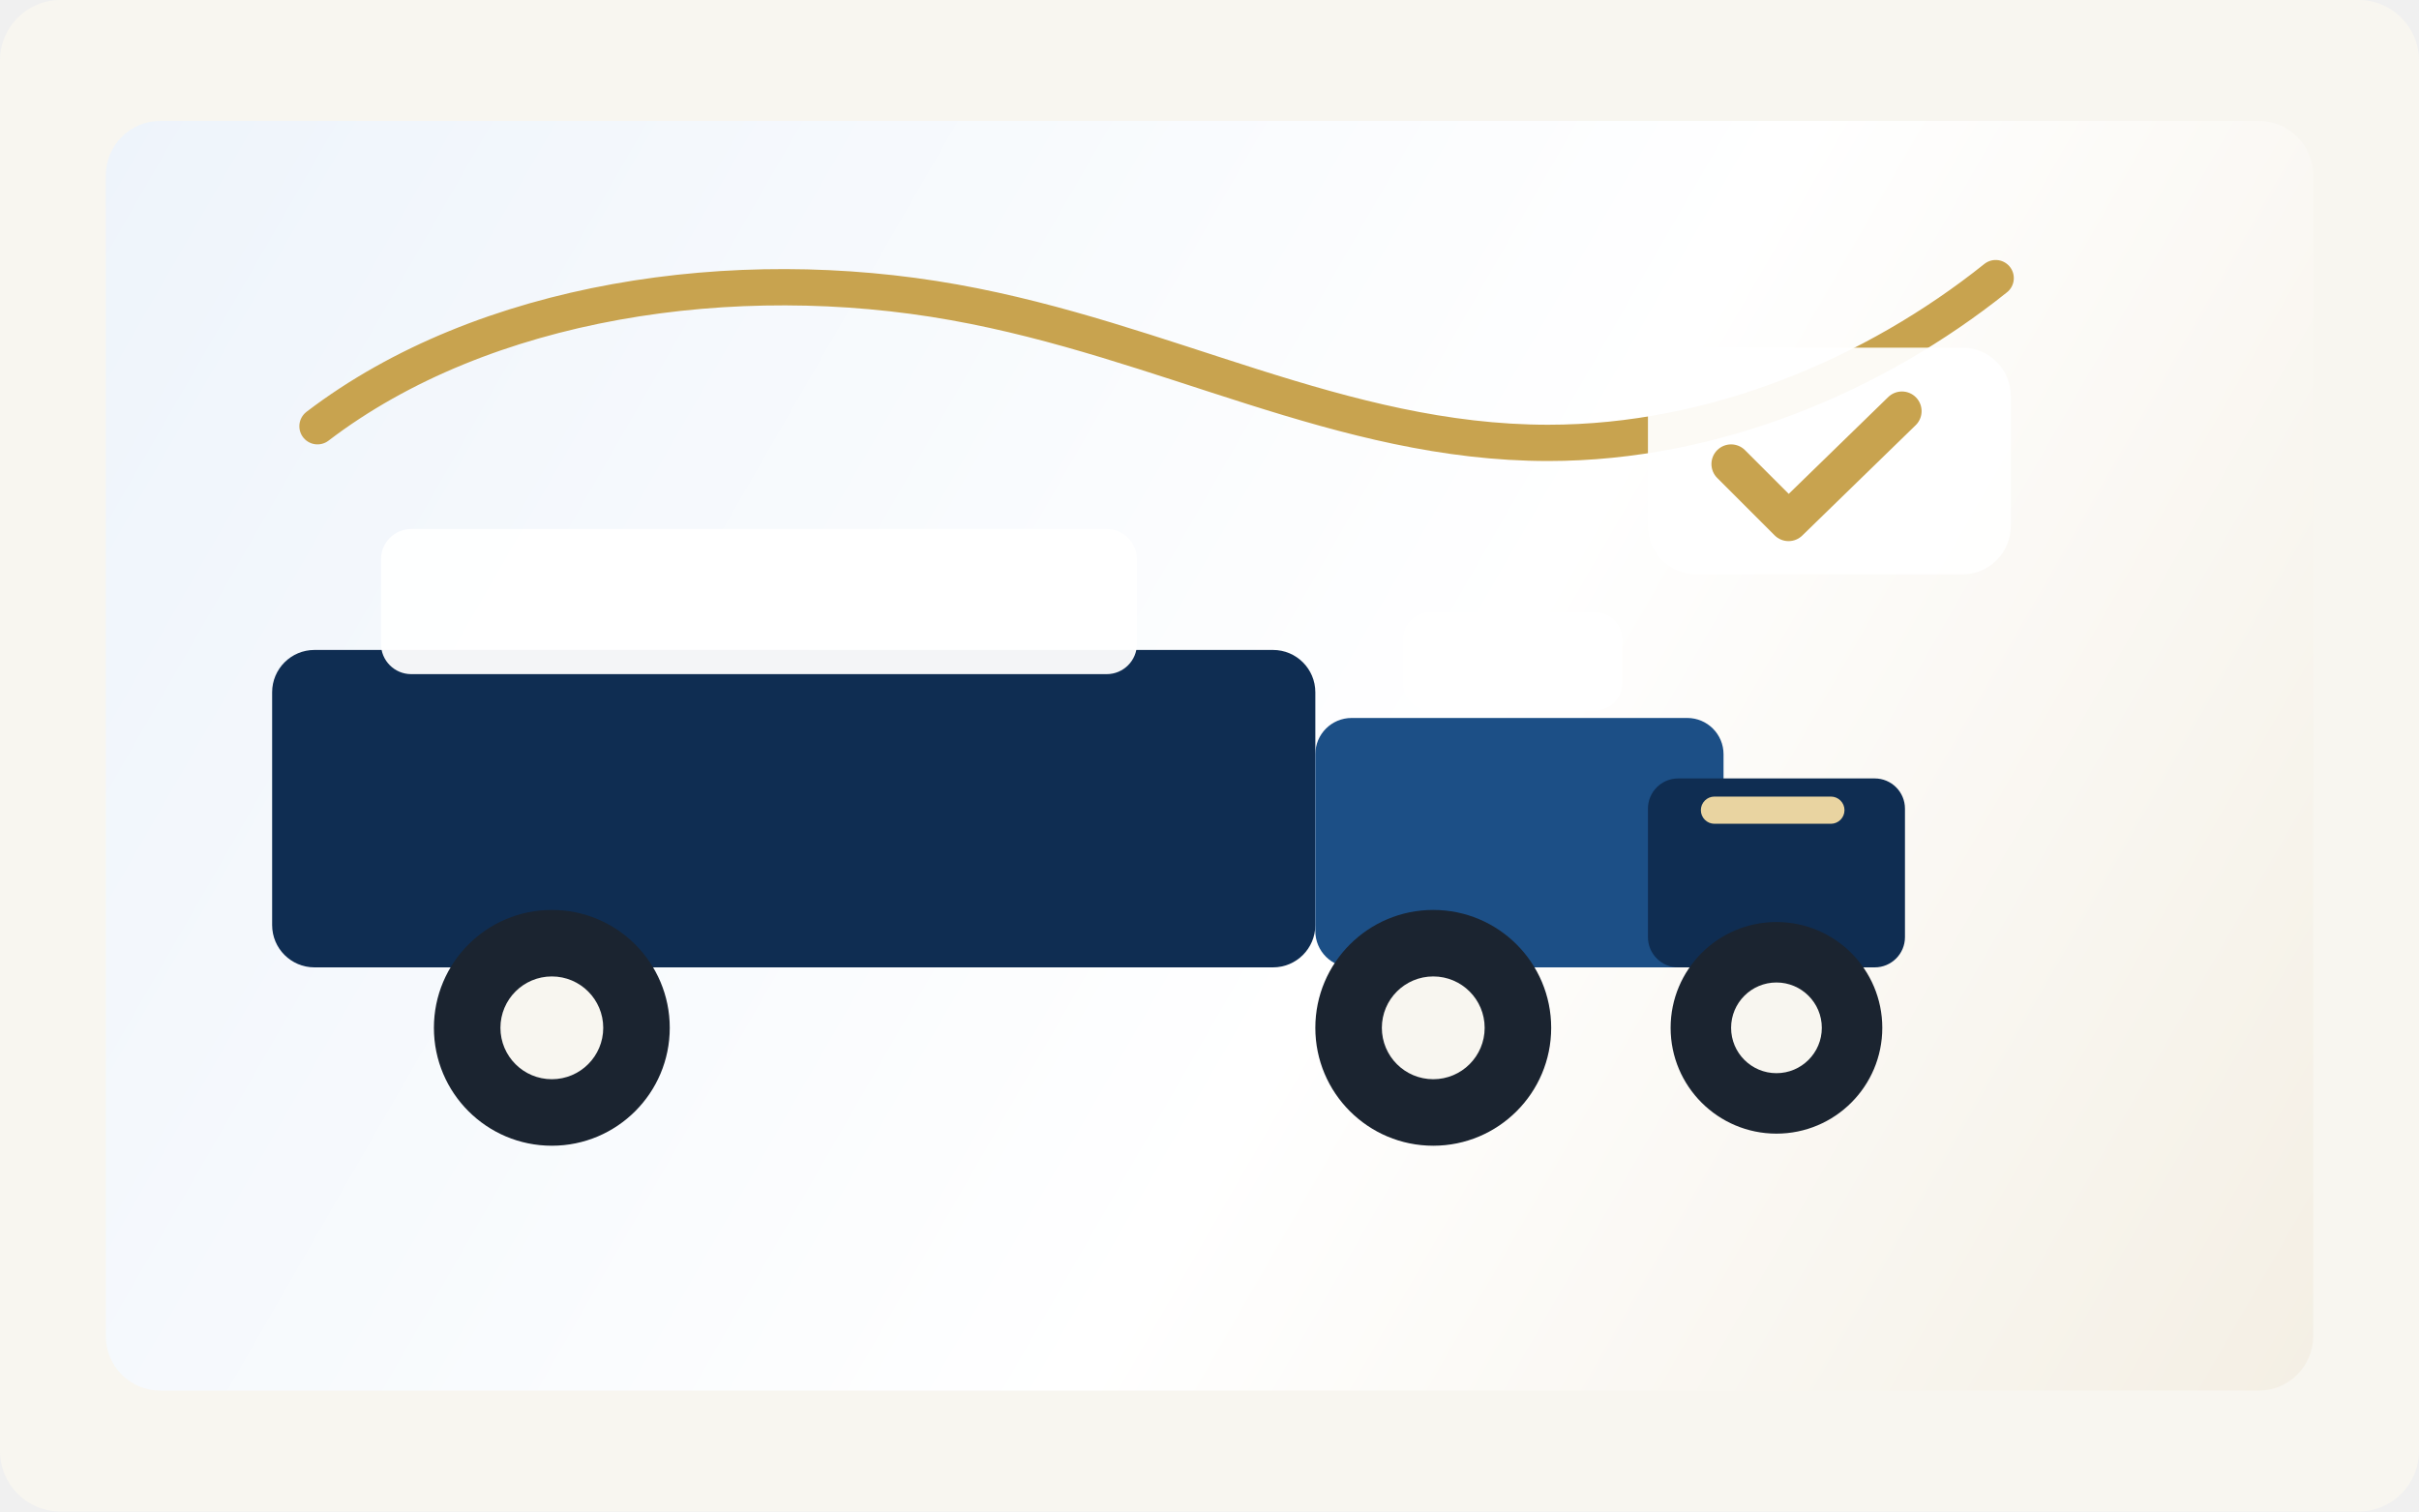
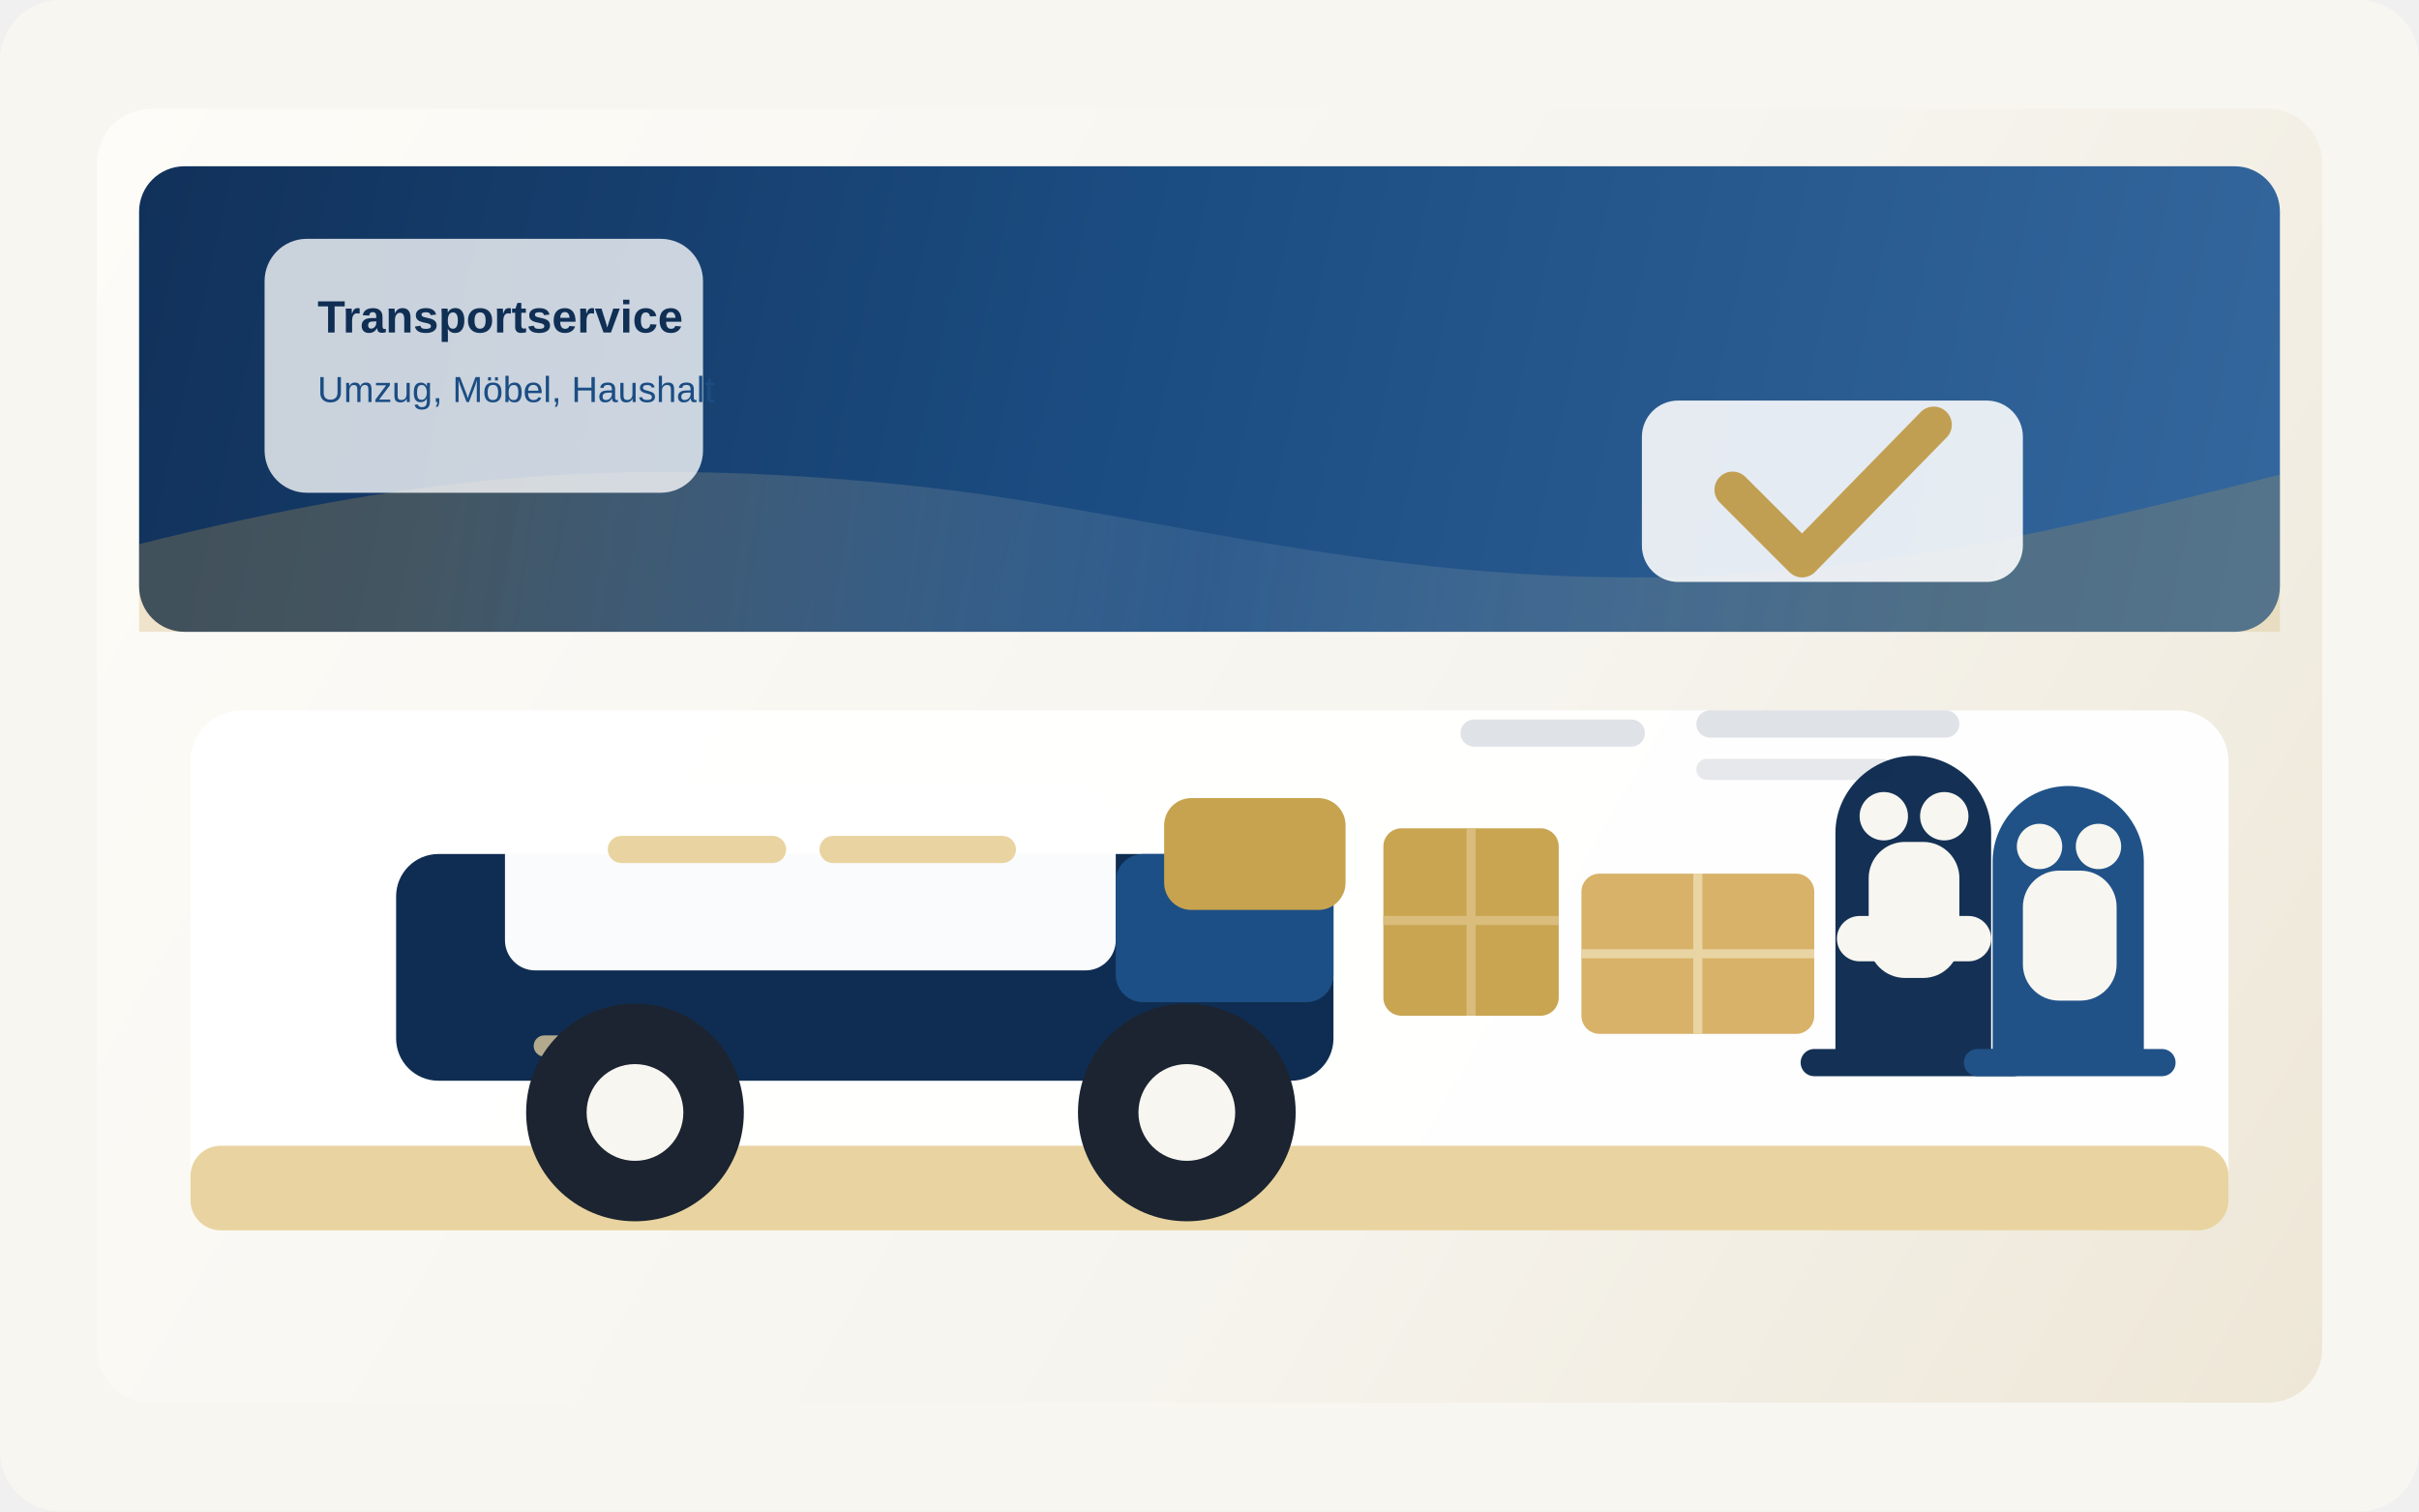
<svg xmlns="http://www.w3.org/2000/svg" width="1600" height="1000" viewBox="0 0 1600 1000" fill="none">
  <rect width="1600" height="1000" rx="40" fill="#F8F6F0" />
-   <rect x="70" y="80" width="1460" height="840" rx="36" fill="url(#bg)" />
-   <rect x="180" y="430" width="690" height="210" rx="28" fill="#0F2D52" />
-   <rect x="870" y="475" width="270" height="165" rx="24" fill="#1C4F86" />
-   <rect x="1090" y="515" width="170" height="125" rx="20" fill="#0F2D52" />
-   <rect x="252" y="350" width="500" height="96" rx="20" fill="#FFFFFF" fill-opacity="0.95" />
-   <rect x="928" y="405" width="145" height="65" rx="18" fill="#FFFFFF" fill-opacity="0.95" />
-   <circle cx="365" cy="680" r="78" fill="#1B2430" />
-   <circle cx="365" cy="680" r="34" fill="#F8F6F0" />
-   <circle cx="948" cy="680" r="78" fill="#1B2430" />
-   <circle cx="948" cy="680" r="34" fill="#F8F6F0" />
-   <circle cx="1175" cy="680" r="70" fill="#1B2430" />
-   <circle cx="1175" cy="680" r="30" fill="#F8F6F0" />
-   <path d="M210 282C320 198 486 174 631 200C771 225 887 293 1024 293C1134 293 1240 248 1320 184" stroke="#C8A34F" stroke-width="24" stroke-linecap="round" />
-   <rect x="1090" y="230" width="240" height="150" rx="32" fill="#FFFFFF" fill-opacity="0.94" />
-   <path d="M1145 307L1183 345L1258 272" stroke="#C8A34F" stroke-width="26" stroke-linecap="round" stroke-linejoin="round" />
-   <rect x="1125" y="527" width="95" height="18" rx="9" fill="#E9D4A1" />
+   <rect x="64" y="72" width="1472" height="856" rx="36" fill="url(#panel)" />
+   <rect x="92" y="110" width="1416" height="308" rx="30" fill="url(#sky)" />
+   <path d="M92 360C268 316 403 301 600 321C748 336 893 383 1088 382C1238 381 1362 351 1508 314V418H92V360Z" fill="url(#cityGlow)" />
+   <rect x="126" y="470" width="1348" height="344" rx="34" fill="#FFFFFF" fill-opacity="0.96" />
+   <rect x="126" y="758" width="1348" height="56" rx="20" fill="#E9D4A1" />
+   <g opacity="0.95">
+     <rect x="1086" y="265" width="252" height="120" rx="24" fill="#FFFFFF" fill-opacity="0.92" />
+     <path d="M1146 324L1192 370L1279 281" stroke="#C8A34F" stroke-width="24" stroke-linecap="round" stroke-linejoin="round" />
+   </g>
+   <g opacity="0.9">
+     <rect x="175" y="158" width="290" height="168" rx="28" fill="#FFFFFF" fill-opacity="0.86" />
+     <text x="210" y="220" fill="#0F2D52" font-family="Arial, sans-serif" font-size="30" font-weight="700">Transportservice</text>
+     <text x="210" y="266" fill="#1C4F86" font-family="Arial, sans-serif" font-size="24">Umzug, Möbel, Haushalt</text>
+   </g>
+   <g>
+     <rect x="262" y="565" width="620" height="150" rx="28" fill="#0F2D52" />
+     <rect x="334" y="520" width="404" height="122" rx="20" fill="#FFFFFF" fill-opacity="0.98" />
+     <rect x="738" y="565" width="144" height="98" rx="18" fill="#1C4F86" />
+     <rect x="770" y="528" width="120" height="74" rx="18" fill="#C8A34F" />
+     <rect x="402" y="553" width="118" height="18" rx="9" fill="#E9D4A1" />
+     <rect x="542" y="553" width="130" height="18" rx="9" fill="#E9D4A1" />
+     <rect x="353" y="685" width="58" height="14" rx="7" fill="#E9D4A1" fill-opacity="0.75" />
+     <rect x="733" y="685" width="78" height="14" rx="7" fill="#E9D4A1" fill-opacity="0.75" />
+     <circle cx="420" cy="736" r="72" fill="#1B2430" />
+     <circle cx="420" cy="736" r="32" fill="#F8F6F0" />
+     <circle cx="785" cy="736" r="72" fill="#1B2430" />
+     <circle cx="785" cy="736" r="32" fill="#F8F6F0" />
+   </g>
+   <g opacity="0.98">
+     <rect x="915" y="548" width="116" height="124" rx="12" fill="#C8A34F" />
+     <path d="M973 548V672" stroke="#D9BC79" stroke-width="6" />
+     <path d="M915 609H1031" stroke="#D9BC79" stroke-width="6" />
+     <rect x="1046" y="578" width="154" height="106" rx="12" fill="#D7B066" />
+     <path d="M1123 578V684" stroke="#E9D4A1" stroke-width="6" />
+     <path d="M1046 631H1200" stroke="#E9D4A1" stroke-width="6" />
+     <path d="M1266 500C1294 500 1317 523 1317 551V703H1214V551C1214 523 1238 500 1266 500Z" fill="#0F2D52" />
+     <circle cx="1246" cy="540" r="16" fill="#F8F6F0" />
+     <circle cx="1286" cy="540" r="16" fill="#F8F6F0" />
+     <rect x="1236" y="557" width="60" height="90" rx="24" fill="#F8F6F0" />
+     <rect x="1215" y="606" width="102" height="30" rx="15" fill="#F8F6F0" />
+     <path d="M1200 703H1332" stroke="#0F2D52" stroke-width="18" stroke-linecap="round" />
+     <path d="M1368 520C1395 520 1418 543 1418 570V703H1318V570C1318 543 1340 520 1368 520Z" fill="#1C4F86" />
+     <circle cx="1349" cy="560" r="15" fill="#F8F6F0" />
+     <circle cx="1388" cy="560" r="15" fill="#F8F6F0" />
+     <rect x="1338" y="576" width="62" height="86" rx="24" fill="#F8F6F0" />
+     <path d="M1308 703H1430" stroke="#1C4F86" stroke-width="18" stroke-linecap="round" />
+   </g>
+   <g opacity="0.85">
+     <rect x="966" y="476" width="122" height="18" rx="9" fill="#0F2D52" fill-opacity="0.16" />
+     <rect x="1122" y="470" width="174" height="18" rx="9" fill="#0F2D52" fill-opacity="0.16" />
+     <rect x="1122" y="502" width="130" height="14" rx="7" fill="#0F2D52" fill-opacity="0.12" />
+   </g>
  <defs>
-     <linearGradient id="bg" x1="70" y1="80" x2="1530" y2="920" gradientUnits="userSpaceOnUse">
-       <stop stop-color="#EEF4FB" />
-       <stop offset="0.58" stop-color="#FFFFFF" />
-       <stop offset="1" stop-color="#F4EFE4" />
+     <linearGradient id="panel" x1="64" y1="72" x2="1536" y2="928" gradientUnits="userSpaceOnUse">
+       <stop stop-color="#FDFCF8" />
+       <stop offset="0.6" stop-color="#F6F4EE" />
+       <stop offset="1" stop-color="#EEE7D7" />
+     </linearGradient>
+     <linearGradient id="sky" x1="92" y1="110" x2="1508" y2="418" gradientUnits="userSpaceOnUse">
+       <stop stop-color="#11315A" />
+       <stop offset="0.45" stop-color="#1B4C81" />
+       <stop offset="1" stop-color="#34679D" />
+     </linearGradient>
+     <linearGradient id="cityGlow" x1="282" y1="294" x2="1279" y2="446" gradientUnits="userSpaceOnUse">
+       <stop stop-color="#C8A34F" stop-opacity="0.26" />
+       <stop offset="0.52" stop-color="#F8F6F0" stop-opacity="0.08" />
+       <stop offset="1" stop-color="#C8A34F" stop-opacity="0.22" />
    </linearGradient>
  </defs>
</svg>
